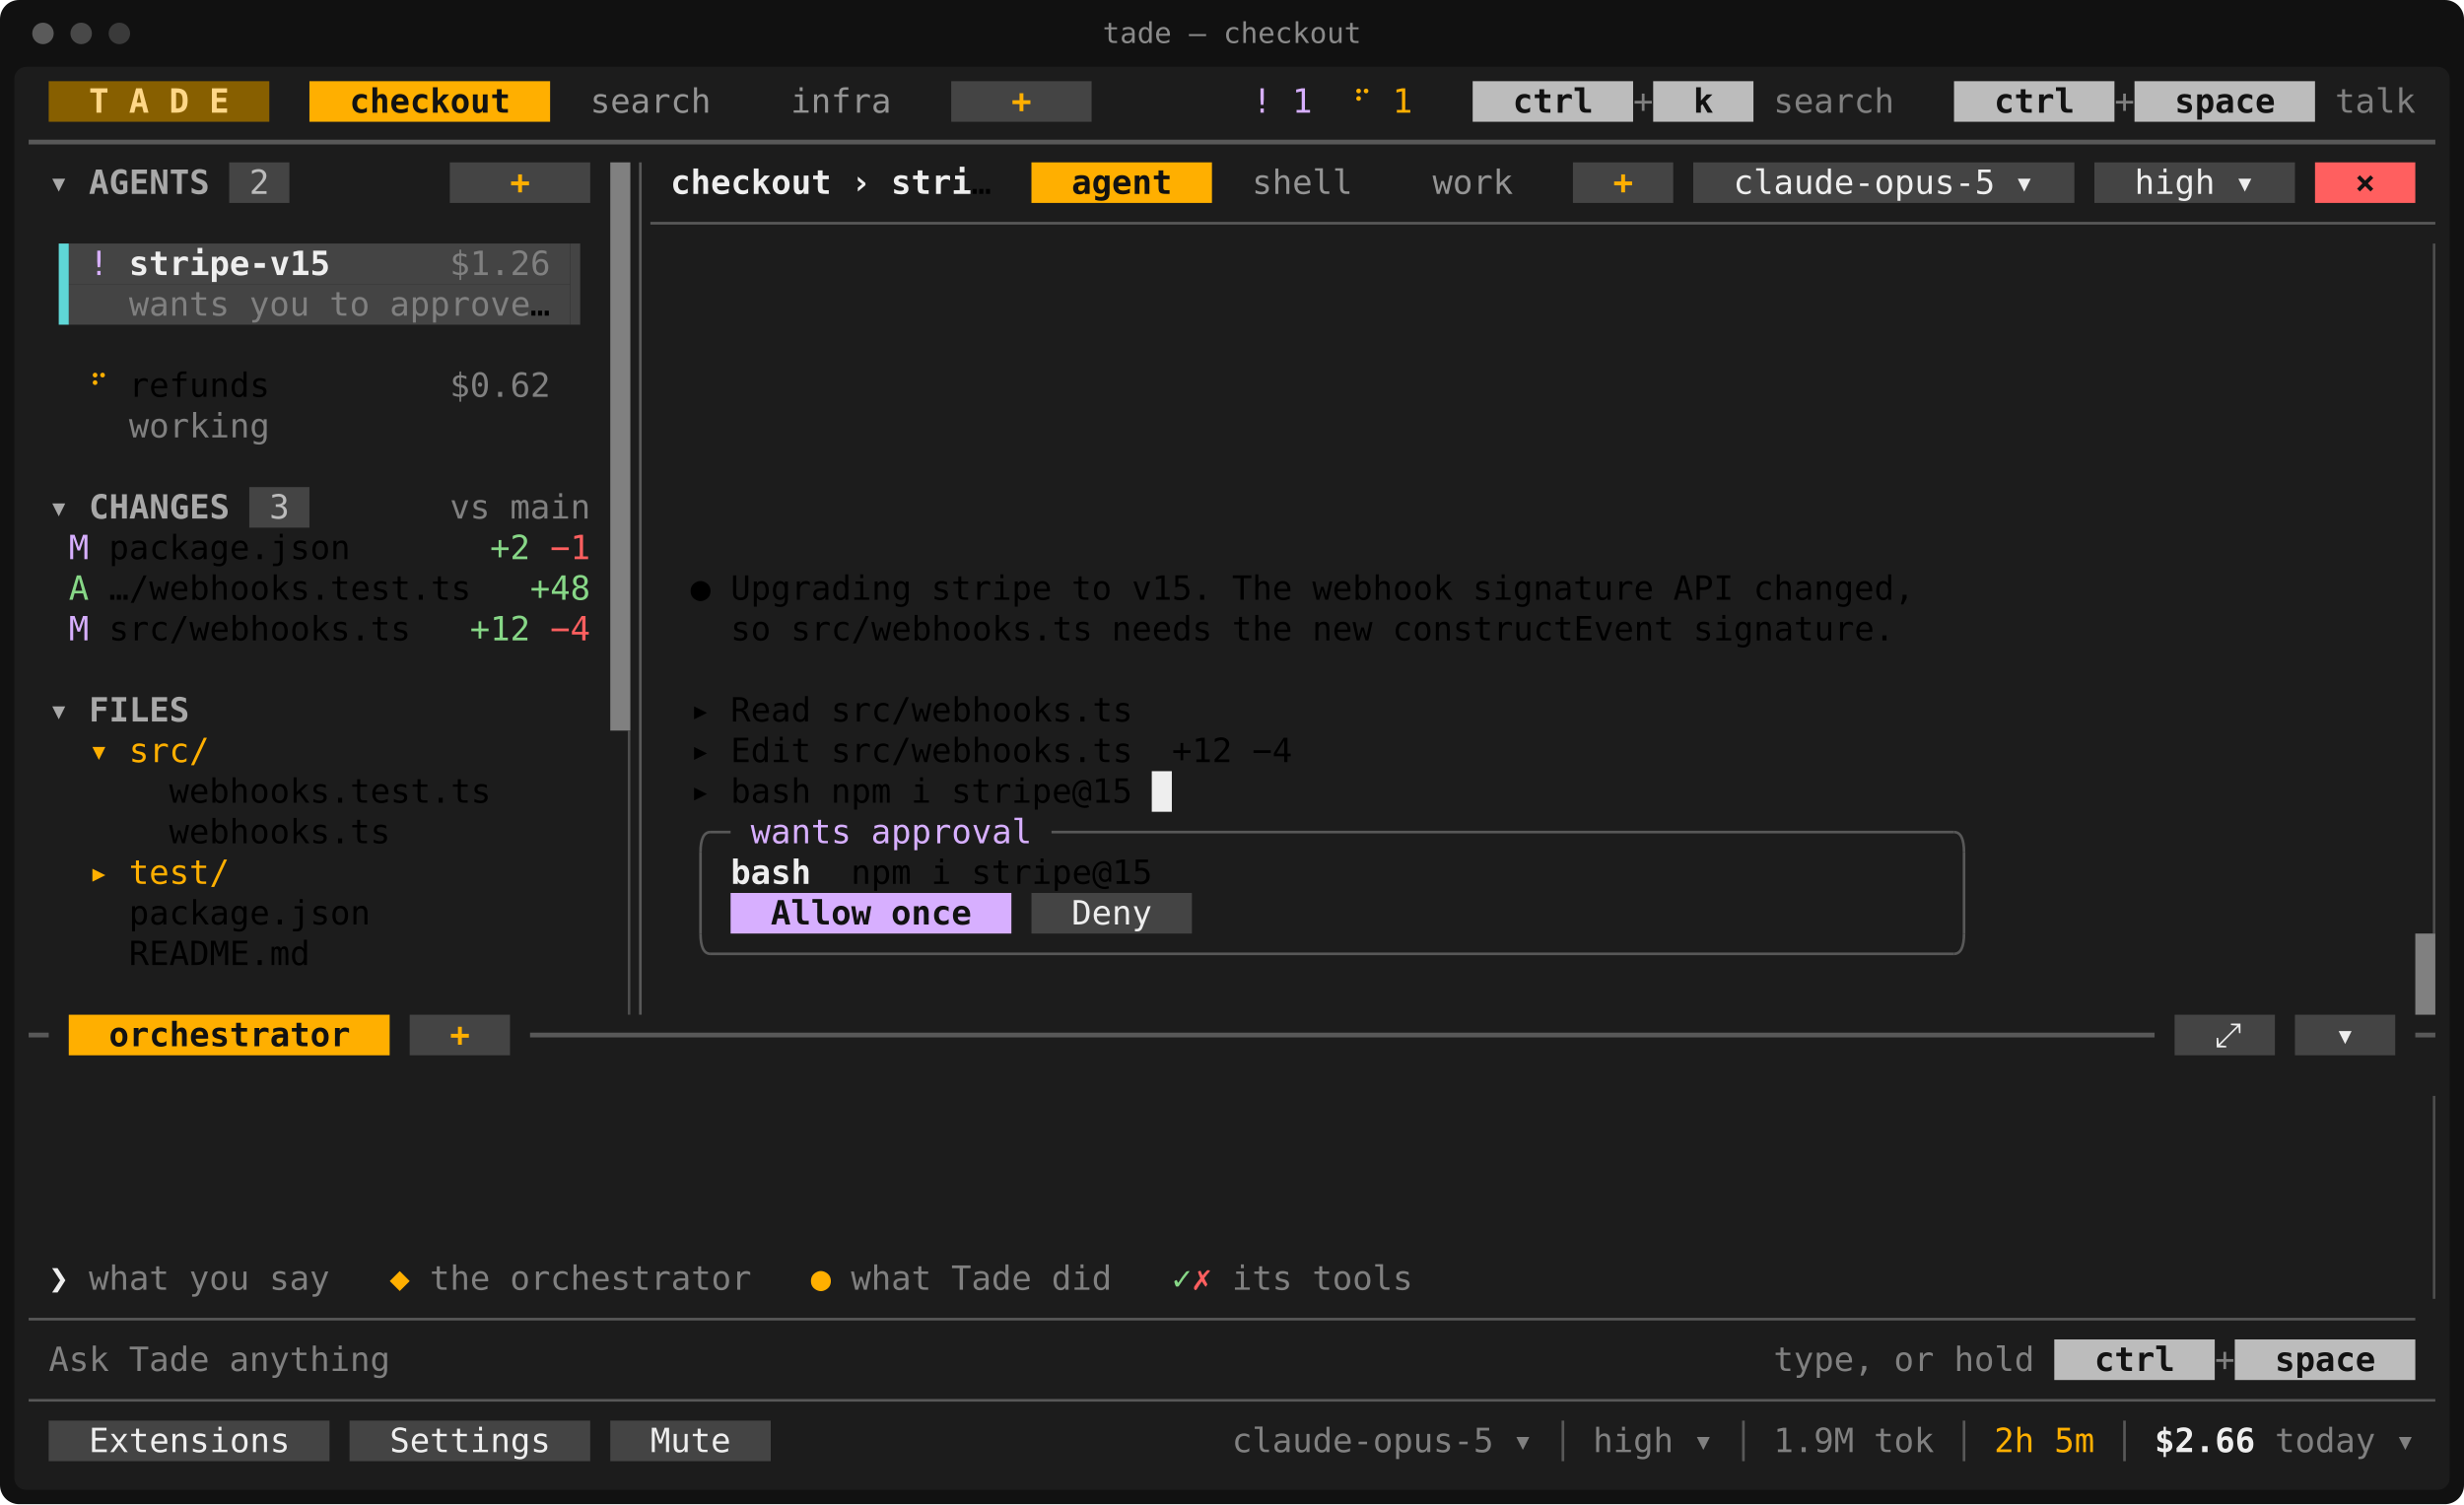
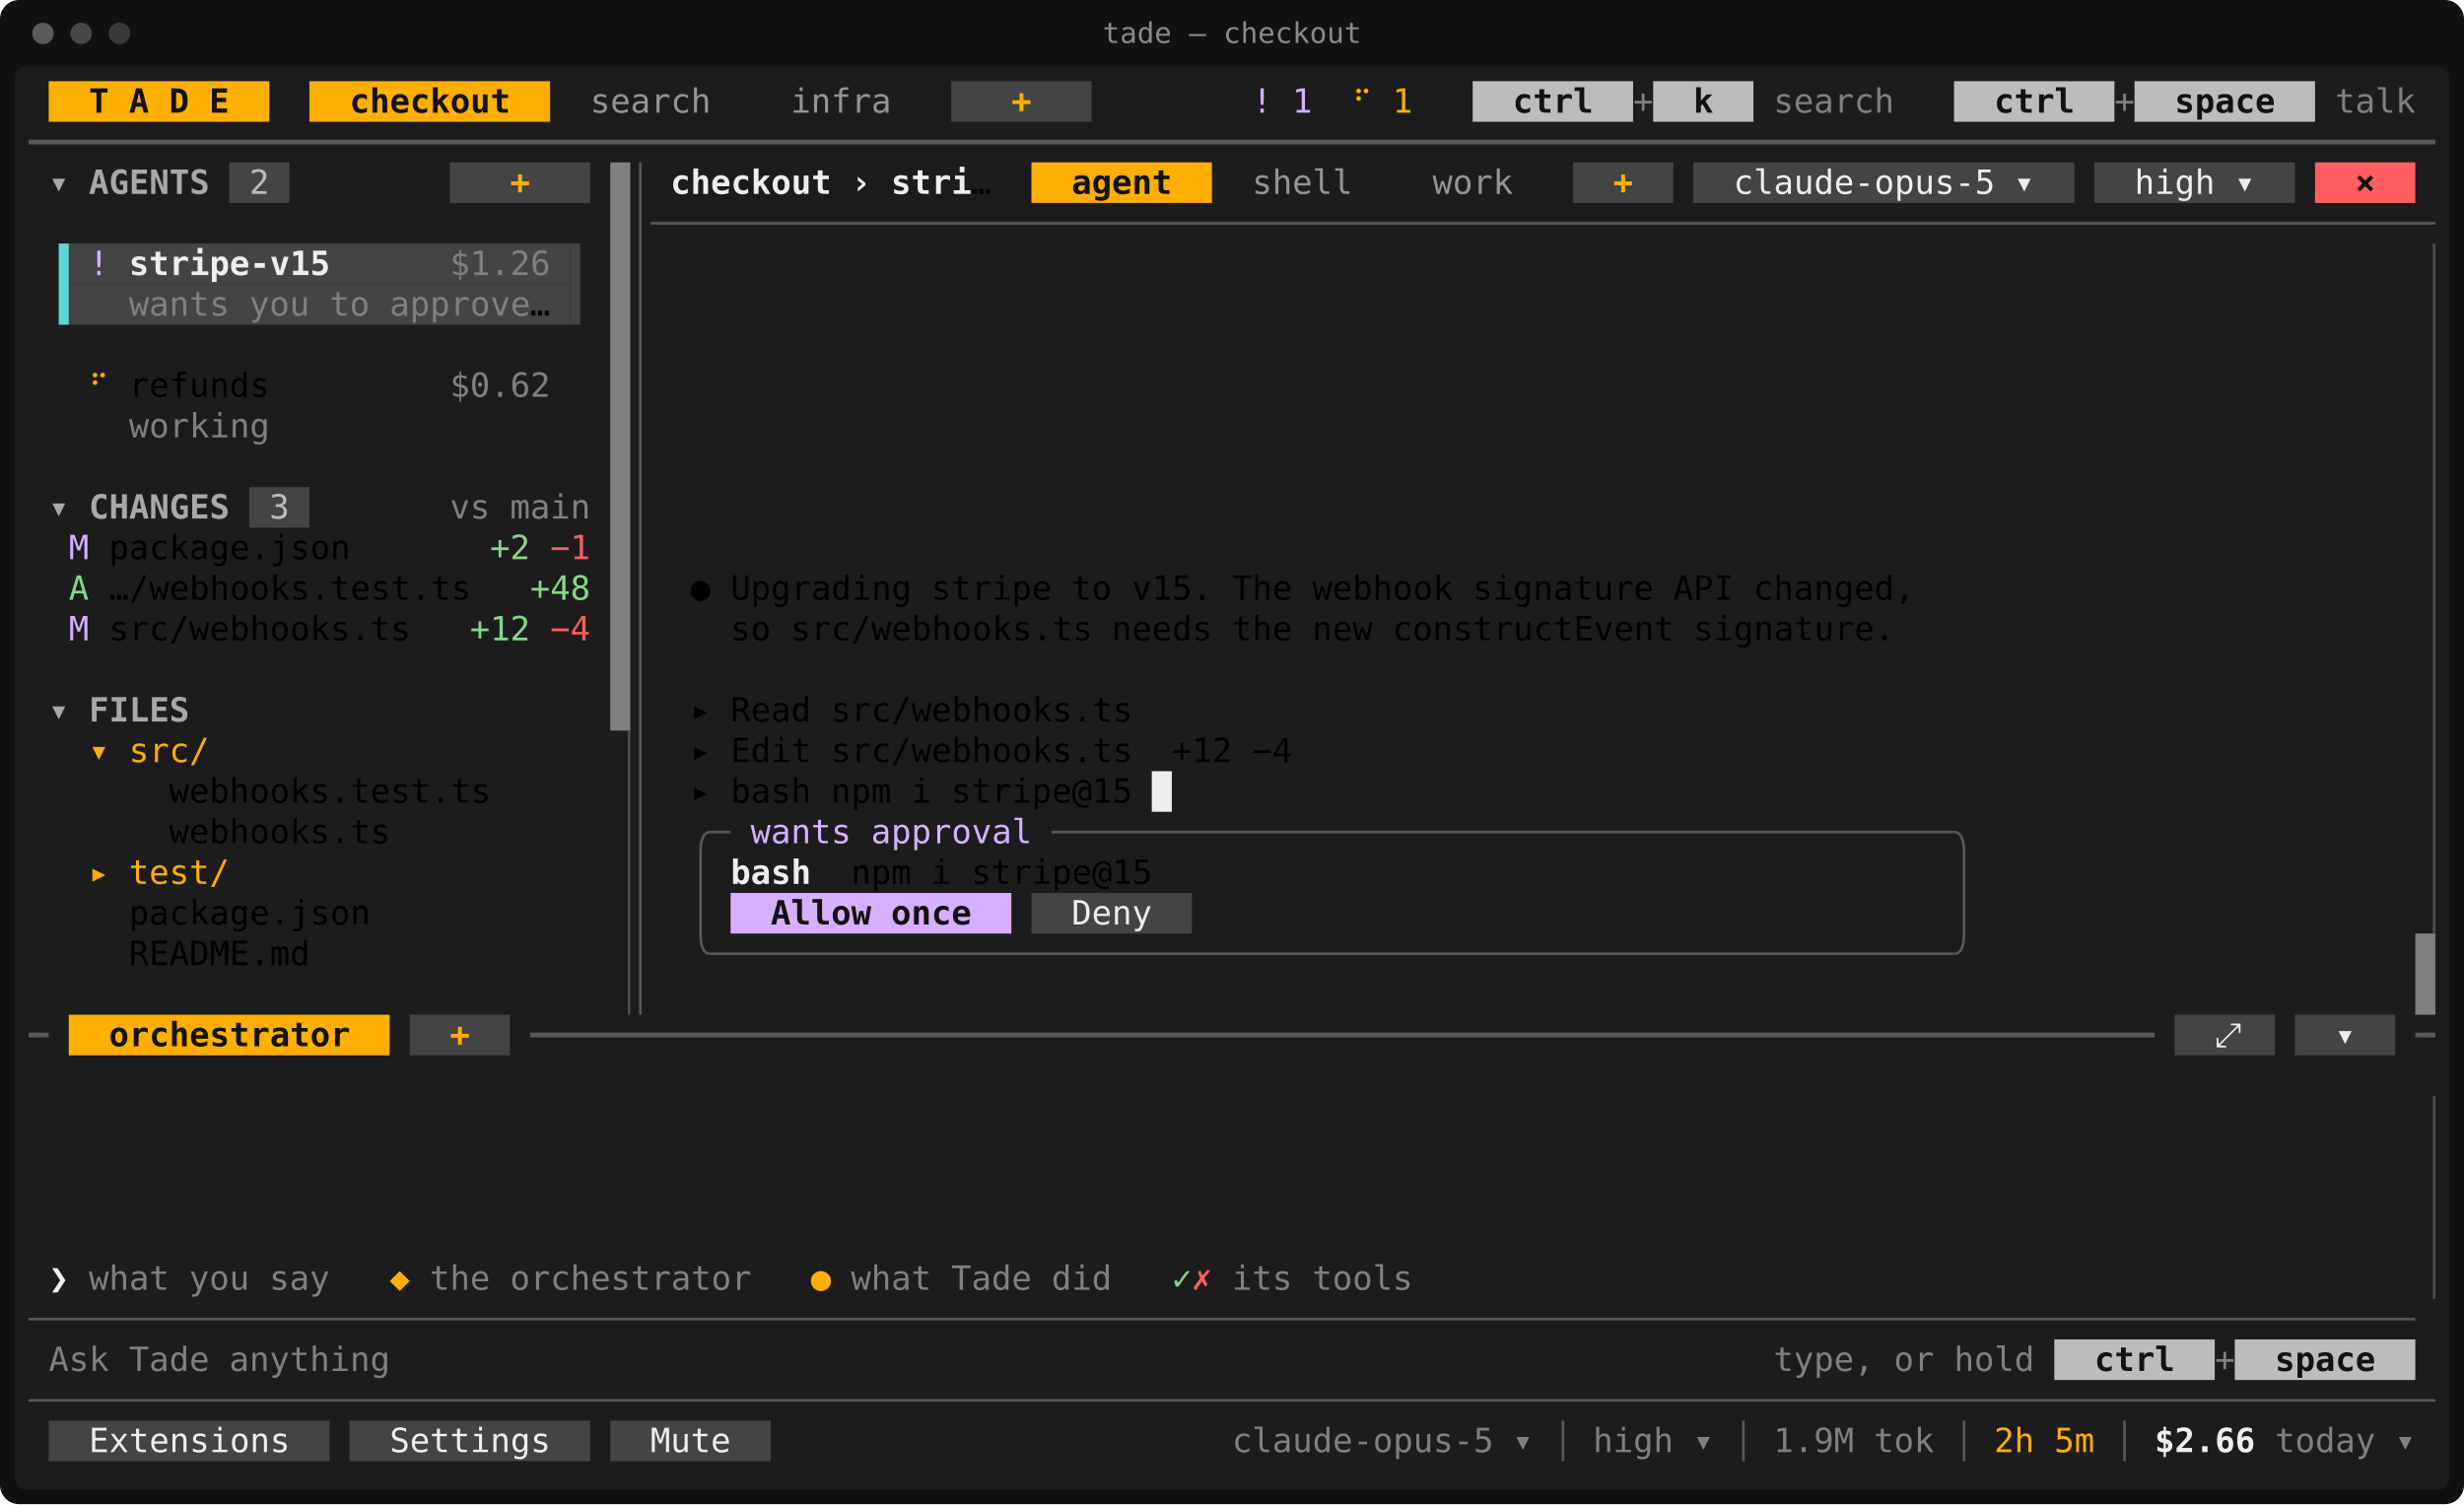
<svg xmlns="http://www.w3.org/2000/svg" viewBox="0 0 1032 630" width="1032" height="630" font-family="ui-monospace,SFMono-Regular,Menlo,Consolas,'DejaVu Sans Mono','Liberation Mono',monospace" font-size="14" role="img" aria-label="tade — checkout">
  <rect width="1032" height="630" rx="8" fill="#111111" />
  <rect x="6" y="28" width="1020" height="596" rx="5" fill="#1c1c1c" />
  <circle cx="18" cy="14" r="4.5" fill="#5a5a5a" />
  <circle cx="34" cy="14" r="4.5" fill="#484848" />
  <circle cx="50" cy="14" r="4.5" fill="#3a3a3a" />
  <text x="516" y="18" fill="#8a8a8a" font-size="12" text-anchor="middle">tade — checkout</text>
-   <rect x="20.4" y="34" width="92.4" height="17" fill="rgb(135,95,0)" />
+   <rect x="20.4" y="34" width="92.4" height="17" fill="rgb(255,175,0)" />
  <rect x="129.6" y="34" width="100.8" height="17" fill="rgb(255,175,0)" />
  <rect x="398.4" y="34" width="58.8" height="17" fill="rgb(68,68,68)" />
  <rect x="616.8" y="34" width="67.2" height="17" fill="rgb(188,188,188)" />
  <rect x="692.4" y="34" width="42" height="17" fill="rgb(188,188,188)" />
  <rect x="818.4" y="34" width="67.2" height="17" fill="rgb(188,188,188)" />
  <rect x="894" y="34" width="75.6" height="17" fill="rgb(188,188,188)" />
  <rect x="96" y="68" width="25.2" height="17" fill="rgb(68,68,68)" />
  <rect x="188.4" y="68" width="58.8" height="17" fill="rgb(68,68,68)" />
  <rect x="432" y="68" width="75.6" height="17" fill="rgb(255,175,0)" />
  <rect x="658.8" y="68" width="42" height="17" fill="rgb(68,68,68)" />
  <rect x="709.2" y="68" width="159.6" height="17" fill="rgb(68,68,68)" />
  <rect x="877.2" y="68" width="84" height="17" fill="rgb(68,68,68)" />
  <rect x="969.6" y="68" width="42" height="17" fill="rgb(255,95,95)" />
  <rect x="28.8" y="102" width="210" height="17" fill="rgb(68,68,68)" />
  <rect x="28.8" y="119" width="210" height="17" fill="rgb(68,68,68)" />
  <rect x="104.4" y="204" width="25.2" height="17" fill="rgb(68,68,68)" />
  <rect x="482.4" y="323" width="8.4" height="17" fill="rgb(238,238,238)" />
  <rect x="306" y="374" width="117.6" height="17" fill="rgb(215,175,255)" />
  <rect x="432" y="374" width="67.2" height="17" fill="rgb(68,68,68)" />
  <rect x="28.8" y="425" width="134.4" height="17" fill="rgb(255,175,0)" />
  <rect x="171.6" y="425" width="42" height="17" fill="rgb(68,68,68)" />
  <rect x="910.8" y="425" width="42" height="17" fill="rgb(68,68,68)" />
  <rect x="961.2" y="425" width="42" height="17" fill="rgb(68,68,68)" />
  <rect x="860.4" y="561" width="67.2" height="17" fill="rgb(188,188,188)" />
  <rect x="936" y="561" width="75.6" height="17" fill="rgb(188,188,188)" />
  <rect x="20.4" y="595" width="117.6" height="17" fill="rgb(68,68,68)" />
  <rect x="146.4" y="595" width="100.8" height="17" fill="rgb(68,68,68)" />
  <rect x="255.6" y="595" width="67.2" height="17" fill="rgb(68,68,68)" />
  <rect x="255.6" y="68" width="8.4" height="238" fill="rgb(128,128,128)" />
  <rect x="24.6" y="102" width="4.2" height="34" fill="rgb(95,215,215)" />
  <rect x="238.8" y="102" width="4.2" height="34" fill="rgb(68,68,68)" />
  <rect x="1018.95" y="102" width="1.05" height="289" fill="rgb(78,78,78)" />
  <rect x="262.95" y="306" width="1.05" height="119" fill="rgb(78,78,78)" />
  <rect x="1011.6" y="391" width="8.4" height="34" fill="rgb(128,128,128)" />
  <rect x="1018.95" y="459" width="1.05" height="85" fill="rgb(78,78,78)" />
  <line x1="12" y1="59.5" x2="1020" y2="59.5" stroke="rgb(88,88,88)" stroke-width="2" />
  <line x1="268.2" y1="68" x2="268.2" y2="425" stroke="rgb(88,88,88)" stroke-width="1.1" />
  <line x1="272.4" y1="93.5" x2="1020" y2="93.5" stroke="rgb(88,88,88)" stroke-width="1.1" />
  <path d="M293.4 357Q293.4 348.5 297.6 348.5" fill="none" stroke="rgb(88,88,88)" stroke-width="1.1" />
  <line x1="297.6" y1="348.5" x2="306" y2="348.5" stroke="rgb(88,88,88)" stroke-width="1.1" />
  <line x1="440.4" y1="348.5" x2="818.4" y2="348.5" stroke="rgb(88,88,88)" stroke-width="1.1" />
  <path d="M822.6 357Q822.6 348.5 818.4 348.5" fill="none" stroke="rgb(88,88,88)" stroke-width="1.1" />
  <line x1="293.4" y1="357" x2="293.4" y2="391" stroke="rgb(88,88,88)" stroke-width="1.1" />
  <line x1="822.6" y1="357" x2="822.6" y2="391" stroke="rgb(88,88,88)" stroke-width="1.1" />
  <path d="M293.4 391Q293.4 399.5 297.6 399.5" fill="none" stroke="rgb(88,88,88)" stroke-width="1.1" />
  <line x1="297.6" y1="399.5" x2="818.4" y2="399.5" stroke="rgb(88,88,88)" stroke-width="1.1" />
  <path d="M822.6 391Q822.6 399.5 818.4 399.5" fill="none" stroke="rgb(88,88,88)" stroke-width="1.1" />
  <line x1="12" y1="433.5" x2="20.4" y2="433.5" stroke="rgb(88,88,88)" stroke-width="2" />
  <line x1="222" y1="433.5" x2="902.4" y2="433.5" stroke="rgb(88,88,88)" stroke-width="2" />
  <line x1="1011.6" y1="433.5" x2="1020" y2="433.5" stroke="rgb(88,88,88)" stroke-width="2" />
  <line x1="12" y1="552.5" x2="1011.6" y2="552.5" stroke="rgb(88,88,88)" stroke-width="1.1" />
  <line x1="12" y1="586.5" x2="1020" y2="586.5" stroke="rgb(88,88,88)" stroke-width="1.1" />
  <line x1="654.6" y1="595" x2="654.6" y2="612" stroke="rgb(88,88,88)" stroke-width="1.1" />
  <line x1="730.2" y1="595" x2="730.2" y2="612" stroke="rgb(88,88,88)" stroke-width="1.1" />
  <line x1="822.6" y1="595" x2="822.6" y2="612" stroke="rgb(88,88,88)" stroke-width="1.1" />
  <line x1="889.8" y1="595" x2="889.8" y2="612" stroke="rgb(88,88,88)" stroke-width="1.1" />
-   <text x="37.2" y="47.2" textLength="8.4" lengthAdjust="spacingAndGlyphs" fill="rgb(255,215,135)" font-weight="700">T</text>
-   <text x="54" y="47.2" textLength="8.4" lengthAdjust="spacingAndGlyphs" fill="rgb(255,215,135)" font-weight="700">A</text>
-   <text x="70.8" y="47.2" textLength="8.4" lengthAdjust="spacingAndGlyphs" fill="rgb(255,215,135)" font-weight="700">D</text>
-   <text x="87.6" y="47.2" textLength="8.4" lengthAdjust="spacingAndGlyphs" fill="rgb(255,215,135)" font-weight="700">E</text>
+   <text x="37.2" y="47.2" textLength="8.4" lengthAdjust="spacingAndGlyphs" fill="rgb(18,18,18)" font-weight="700">T</text>
+   <text x="54" y="47.2" textLength="8.4" lengthAdjust="spacingAndGlyphs" fill="rgb(18,18,18)" font-weight="700">A</text>
+   <text x="70.8" y="47.2" textLength="8.4" lengthAdjust="spacingAndGlyphs" fill="rgb(18,18,18)" font-weight="700">D</text>
+   <text x="87.6" y="47.2" textLength="8.4" lengthAdjust="spacingAndGlyphs" fill="rgb(18,18,18)" font-weight="700">E</text>
  <text x="146.4" y="47.2" textLength="67.2" lengthAdjust="spacingAndGlyphs" fill="rgb(18,18,18)" font-weight="700">checkout</text>
  <text x="247.2" y="47.2" textLength="50.4" lengthAdjust="spacingAndGlyphs" fill="rgb(148,148,148)">search</text>
  <text x="331.2" y="47.2" textLength="42" lengthAdjust="spacingAndGlyphs" fill="rgb(148,148,148)">infra</text>
  <text x="423.6" y="47.2" textLength="8.4" lengthAdjust="spacingAndGlyphs" fill="rgb(255,175,0)" font-weight="700">+</text>
  <text x="524.4" y="47.2" textLength="8.4" lengthAdjust="spacingAndGlyphs" fill="rgb(215,175,255)">!</text>
  <text x="541.2" y="47.2" textLength="8.4" lengthAdjust="spacingAndGlyphs" fill="rgb(215,175,255)">1</text>
  <text x="566.4" y="47.2" textLength="8.4" lengthAdjust="spacingAndGlyphs" fill="rgb(255,175,0)">⠋</text>
  <text x="583.2" y="47.2" textLength="8.4" lengthAdjust="spacingAndGlyphs" fill="rgb(255,175,0)">1</text>
  <text x="633.6" y="47.2" textLength="33.6" lengthAdjust="spacingAndGlyphs" fill="rgb(18,18,18)" font-weight="700">ctrl</text>
  <text x="684" y="47.2" textLength="8.4" lengthAdjust="spacingAndGlyphs" fill="rgb(128,128,128)">+</text>
  <text x="709.2" y="47.2" textLength="8.4" lengthAdjust="spacingAndGlyphs" fill="rgb(18,18,18)" font-weight="700">k</text>
  <text x="742.8" y="47.2" textLength="50.4" lengthAdjust="spacingAndGlyphs" fill="rgb(128,128,128)">search</text>
  <text x="835.2" y="47.2" textLength="33.6" lengthAdjust="spacingAndGlyphs" fill="rgb(18,18,18)" font-weight="700">ctrl</text>
  <text x="885.6" y="47.2" textLength="8.4" lengthAdjust="spacingAndGlyphs" fill="rgb(128,128,128)">+</text>
  <text x="910.8" y="47.2" textLength="42" lengthAdjust="spacingAndGlyphs" fill="rgb(18,18,18)" font-weight="700">space</text>
  <text x="978" y="47.2" textLength="33.6" lengthAdjust="spacingAndGlyphs" fill="rgb(128,128,128)">talk</text>
  <text x="20.4" y="81.2" textLength="8.4" lengthAdjust="spacingAndGlyphs" fill="rgb(168,168,168)" font-weight="700">▾</text>
  <text x="37.2" y="81.2" textLength="50.4" lengthAdjust="spacingAndGlyphs" fill="rgb(168,168,168)" font-weight="700">AGENTS</text>
  <text x="104.4" y="81.2" textLength="8.4" lengthAdjust="spacingAndGlyphs" fill="rgb(188,188,188)">2</text>
  <text x="213.6" y="81.2" textLength="8.4" lengthAdjust="spacingAndGlyphs" fill="rgb(255,175,0)" font-weight="700">+</text>
  <text x="280.8" y="81.2" textLength="67.2" lengthAdjust="spacingAndGlyphs" fill="rgb(238,238,238)" font-weight="700">checkout</text>
  <text x="356.4" y="81.2" textLength="8.4" lengthAdjust="spacingAndGlyphs" fill="rgb(238,238,238)" font-weight="700">›</text>
  <text x="373.2" y="81.2" textLength="33.6" lengthAdjust="spacingAndGlyphs" fill="rgb(238,238,238)" font-weight="700">stri</text>
  <text x="406.8" y="81.2" textLength="8.4" lengthAdjust="spacingAndGlyphs">…</text>
  <text x="448.8" y="81.2" textLength="42" lengthAdjust="spacingAndGlyphs" fill="rgb(18,18,18)" font-weight="700">agent</text>
  <text x="524.4" y="81.2" textLength="42" lengthAdjust="spacingAndGlyphs" fill="rgb(148,148,148)">shell</text>
  <text x="600" y="81.2" textLength="33.6" lengthAdjust="spacingAndGlyphs" fill="rgb(148,148,148)">work</text>
  <text x="675.6" y="81.2" textLength="8.4" lengthAdjust="spacingAndGlyphs" fill="rgb(255,175,0)" font-weight="700">+</text>
  <text x="726" y="81.2" textLength="109.2" lengthAdjust="spacingAndGlyphs" fill="rgb(238,238,238)">claude-opus-5</text>
  <text x="843.6" y="81.2" textLength="8.4" lengthAdjust="spacingAndGlyphs" fill="rgb(238,238,238)">▾</text>
  <text x="894" y="81.2" textLength="33.6" lengthAdjust="spacingAndGlyphs" fill="rgb(238,238,238)">high</text>
  <text x="936" y="81.2" textLength="8.4" lengthAdjust="spacingAndGlyphs" fill="rgb(238,238,238)">▾</text>
  <text x="986.4" y="81.2" textLength="8.4" lengthAdjust="spacingAndGlyphs" fill="rgb(18,18,18)" font-weight="700">×</text>
  <text x="37.2" y="115.2" textLength="8.4" lengthAdjust="spacingAndGlyphs" fill="rgb(215,175,255)">!</text>
  <text x="54" y="115.2" textLength="84" lengthAdjust="spacingAndGlyphs" fill="rgb(238,238,238)" font-weight="700">stripe-v15</text>
  <text x="188.4" y="115.2" textLength="42" lengthAdjust="spacingAndGlyphs" fill="rgb(128,128,128)">$1.26</text>
  <text x="54" y="132.2" textLength="42" lengthAdjust="spacingAndGlyphs" fill="rgb(128,128,128)">wants</text>
  <text x="104.4" y="132.2" textLength="25.2" lengthAdjust="spacingAndGlyphs" fill="rgb(128,128,128)">you</text>
  <text x="138" y="132.2" textLength="16.8" lengthAdjust="spacingAndGlyphs" fill="rgb(128,128,128)">to</text>
  <text x="163.2" y="132.2" textLength="58.8" lengthAdjust="spacingAndGlyphs" fill="rgb(128,128,128)">approve</text>
  <text x="222" y="132.2" textLength="8.4" lengthAdjust="spacingAndGlyphs">…</text>
  <text x="37.2" y="166.2" textLength="8.4" lengthAdjust="spacingAndGlyphs" fill="rgb(255,175,0)">⠋</text>
  <text x="54" y="166.2" textLength="58.8" lengthAdjust="spacingAndGlyphs">refunds</text>
  <text x="188.4" y="166.2" textLength="42" lengthAdjust="spacingAndGlyphs" fill="rgb(128,128,128)">$0.62</text>
  <text x="54" y="183.2" textLength="58.8" lengthAdjust="spacingAndGlyphs" fill="rgb(128,128,128)">working</text>
  <text x="20.4" y="217.2" textLength="8.4" lengthAdjust="spacingAndGlyphs" fill="rgb(168,168,168)" font-weight="700">▾</text>
  <text x="37.2" y="217.2" textLength="58.8" lengthAdjust="spacingAndGlyphs" fill="rgb(168,168,168)" font-weight="700">CHANGES</text>
  <text x="112.8" y="217.2" textLength="8.4" lengthAdjust="spacingAndGlyphs" fill="rgb(188,188,188)">3</text>
  <text x="188.4" y="217.2" textLength="16.8" lengthAdjust="spacingAndGlyphs" fill="rgb(128,128,128)">vs</text>
  <text x="213.6" y="217.2" textLength="33.6" lengthAdjust="spacingAndGlyphs" fill="rgb(128,128,128)">main</text>
  <text x="28.8" y="234.2" textLength="8.4" lengthAdjust="spacingAndGlyphs" fill="rgb(215,175,255)">M</text>
  <text x="45.6" y="234.2" textLength="100.8" lengthAdjust="spacingAndGlyphs">package.json</text>
  <text x="205.2" y="234.2" textLength="16.8" lengthAdjust="spacingAndGlyphs" fill="rgb(135,215,135)">+2</text>
  <text x="230.4" y="234.2" textLength="16.8" lengthAdjust="spacingAndGlyphs" fill="rgb(255,95,95)">−1</text>
  <text x="28.8" y="251.2" textLength="8.4" lengthAdjust="spacingAndGlyphs" fill="rgb(135,215,135)">A</text>
  <text x="45.6" y="251.2" textLength="151.2" lengthAdjust="spacingAndGlyphs">…/webhooks.test.ts</text>
  <text x="222" y="251.2" textLength="25.2" lengthAdjust="spacingAndGlyphs" fill="rgb(135,215,135)">+48</text>
  <text x="289.2" y="251.2" textLength="8.4" lengthAdjust="spacingAndGlyphs">●</text>
  <text x="306" y="251.2" textLength="75.6" lengthAdjust="spacingAndGlyphs">Upgrading</text>
  <text x="390" y="251.2" textLength="50.4" lengthAdjust="spacingAndGlyphs">stripe</text>
  <text x="448.8" y="251.2" textLength="16.8" lengthAdjust="spacingAndGlyphs">to</text>
  <text x="474" y="251.2" textLength="33.6" lengthAdjust="spacingAndGlyphs">v15.</text>
  <text x="516" y="251.2" textLength="25.2" lengthAdjust="spacingAndGlyphs">The</text>
  <text x="549.6" y="251.2" textLength="58.8" lengthAdjust="spacingAndGlyphs">webhook</text>
  <text x="616.8" y="251.2" textLength="75.6" lengthAdjust="spacingAndGlyphs">signature</text>
  <text x="700.8" y="251.2" textLength="25.2" lengthAdjust="spacingAndGlyphs">API</text>
  <text x="734.4" y="251.2" textLength="67.2" lengthAdjust="spacingAndGlyphs">changed,</text>
  <text x="28.8" y="268.2" textLength="8.4" lengthAdjust="spacingAndGlyphs" fill="rgb(215,175,255)">M</text>
  <text x="45.6" y="268.2" textLength="126" lengthAdjust="spacingAndGlyphs">src/webhooks.ts</text>
  <text x="196.8" y="268.2" textLength="25.2" lengthAdjust="spacingAndGlyphs" fill="rgb(135,215,135)">+12</text>
  <text x="230.4" y="268.2" textLength="16.8" lengthAdjust="spacingAndGlyphs" fill="rgb(255,95,95)">−4</text>
  <text x="306" y="268.2" textLength="16.8" lengthAdjust="spacingAndGlyphs">so</text>
  <text x="331.2" y="268.2" textLength="126" lengthAdjust="spacingAndGlyphs">src/webhooks.ts</text>
  <text x="465.6" y="268.2" textLength="42" lengthAdjust="spacingAndGlyphs">needs</text>
  <text x="516" y="268.2" textLength="25.2" lengthAdjust="spacingAndGlyphs">the</text>
  <text x="549.6" y="268.2" textLength="25.2" lengthAdjust="spacingAndGlyphs">new</text>
  <text x="583.2" y="268.2" textLength="117.6" lengthAdjust="spacingAndGlyphs">constructEvent</text>
  <text x="709.2" y="268.2" textLength="84" lengthAdjust="spacingAndGlyphs">signature.</text>
  <text x="20.4" y="302.2" textLength="8.4" lengthAdjust="spacingAndGlyphs" fill="rgb(168,168,168)" font-weight="700">▾</text>
  <text x="37.2" y="302.2" textLength="42" lengthAdjust="spacingAndGlyphs" fill="rgb(168,168,168)" font-weight="700">FILES</text>
  <text x="289.2" y="302.2" textLength="8.4" lengthAdjust="spacingAndGlyphs">▸</text>
  <text x="306" y="302.2" textLength="33.6" lengthAdjust="spacingAndGlyphs">Read</text>
  <text x="348" y="302.2" textLength="126" lengthAdjust="spacingAndGlyphs">src/webhooks.ts</text>
  <text x="37.2" y="319.2" textLength="8.4" lengthAdjust="spacingAndGlyphs" fill="rgb(255,175,0)">▾</text>
  <text x="54" y="319.2" textLength="33.6" lengthAdjust="spacingAndGlyphs" fill="rgb(255,175,0)">src/</text>
  <text x="289.2" y="319.2" textLength="8.4" lengthAdjust="spacingAndGlyphs">▸</text>
  <text x="306" y="319.2" textLength="33.6" lengthAdjust="spacingAndGlyphs">Edit</text>
  <text x="348" y="319.2" textLength="126" lengthAdjust="spacingAndGlyphs">src/webhooks.ts</text>
  <text x="490.8" y="319.2" textLength="25.2" lengthAdjust="spacingAndGlyphs">+12</text>
  <text x="524.4" y="319.2" textLength="16.8" lengthAdjust="spacingAndGlyphs">−4</text>
  <text x="70.8" y="336.2" textLength="134.4" lengthAdjust="spacingAndGlyphs">webhooks.test.ts</text>
  <text x="289.2" y="336.2" textLength="8.4" lengthAdjust="spacingAndGlyphs">▸</text>
  <text x="306" y="336.2" textLength="33.6" lengthAdjust="spacingAndGlyphs">bash</text>
  <text x="348" y="336.2" textLength="25.2" lengthAdjust="spacingAndGlyphs">npm</text>
  <text x="381.6" y="336.2" textLength="8.4" lengthAdjust="spacingAndGlyphs">i</text>
  <text x="398.4" y="336.2" textLength="75.6" lengthAdjust="spacingAndGlyphs">stripe@15</text>
  <text x="70.8" y="353.2" textLength="92.4" lengthAdjust="spacingAndGlyphs">webhooks.ts</text>
  <text x="314.4" y="353.2" textLength="42" lengthAdjust="spacingAndGlyphs" fill="rgb(215,175,255)">wants</text>
  <text x="364.8" y="353.2" textLength="67.2" lengthAdjust="spacingAndGlyphs" fill="rgb(215,175,255)">approval</text>
  <text x="37.2" y="370.2" textLength="8.4" lengthAdjust="spacingAndGlyphs" fill="rgb(255,175,0)">▸</text>
  <text x="54" y="370.2" textLength="42" lengthAdjust="spacingAndGlyphs" fill="rgb(255,175,0)">test/</text>
  <text x="306" y="370.2" textLength="33.6" lengthAdjust="spacingAndGlyphs" fill="rgb(238,238,238)" font-weight="700">bash</text>
  <text x="356.4" y="370.2" textLength="25.2" lengthAdjust="spacingAndGlyphs">npm</text>
  <text x="390" y="370.2" textLength="8.4" lengthAdjust="spacingAndGlyphs">i</text>
  <text x="406.8" y="370.2" textLength="75.6" lengthAdjust="spacingAndGlyphs">stripe@15</text>
  <text x="54" y="387.2" textLength="100.8" lengthAdjust="spacingAndGlyphs">package.json</text>
  <text x="322.8" y="387.2" textLength="42" lengthAdjust="spacingAndGlyphs" fill="rgb(18,18,18)" font-weight="700">Allow</text>
  <text x="373.2" y="387.2" textLength="33.6" lengthAdjust="spacingAndGlyphs" fill="rgb(18,18,18)" font-weight="700">once</text>
  <text x="448.8" y="387.2" textLength="33.6" lengthAdjust="spacingAndGlyphs" fill="rgb(238,238,238)">Deny</text>
  <text x="54" y="404.2" textLength="75.6" lengthAdjust="spacingAndGlyphs">README.md</text>
  <text x="45.6" y="438.2" textLength="100.8" lengthAdjust="spacingAndGlyphs" fill="rgb(18,18,18)" font-weight="700">orchestrator</text>
  <text x="188.4" y="438.2" textLength="8.4" lengthAdjust="spacingAndGlyphs" fill="rgb(255,175,0)" font-weight="700">+</text>
  <text x="927.6" y="438.2" textLength="8.4" lengthAdjust="spacingAndGlyphs" fill="rgb(238,238,238)">⤢</text>
  <text x="978" y="438.2" textLength="8.4" lengthAdjust="spacingAndGlyphs" fill="rgb(238,238,238)">▾</text>
  <text x="20.4" y="540.2" textLength="8.4" lengthAdjust="spacingAndGlyphs" fill="rgb(238,238,238)" font-weight="700">❯</text>
  <text x="37.2" y="540.2" textLength="33.6" lengthAdjust="spacingAndGlyphs" fill="rgb(128,128,128)">what</text>
  <text x="79.2" y="540.2" textLength="25.2" lengthAdjust="spacingAndGlyphs" fill="rgb(128,128,128)">you</text>
  <text x="112.8" y="540.2" textLength="25.2" lengthAdjust="spacingAndGlyphs" fill="rgb(128,128,128)">say</text>
  <text x="163.2" y="540.2" textLength="8.4" lengthAdjust="spacingAndGlyphs" fill="rgb(255,175,0)" font-weight="700">◆</text>
  <text x="180" y="540.2" textLength="25.2" lengthAdjust="spacingAndGlyphs" fill="rgb(128,128,128)">the</text>
  <text x="213.6" y="540.2" textLength="100.8" lengthAdjust="spacingAndGlyphs" fill="rgb(128,128,128)">orchestrator</text>
  <text x="339.6" y="540.2" textLength="8.4" lengthAdjust="spacingAndGlyphs" fill="rgb(255,175,0)">●</text>
  <text x="356.4" y="540.2" textLength="33.6" lengthAdjust="spacingAndGlyphs" fill="rgb(128,128,128)">what</text>
  <text x="398.4" y="540.2" textLength="33.6" lengthAdjust="spacingAndGlyphs" fill="rgb(128,128,128)">Tade</text>
  <text x="440.4" y="540.2" textLength="25.2" lengthAdjust="spacingAndGlyphs" fill="rgb(128,128,128)">did</text>
  <text x="490.8" y="540.2" textLength="8.4" lengthAdjust="spacingAndGlyphs" fill="rgb(135,215,135)">✓</text>
  <text x="499.2" y="540.2" textLength="8.4" lengthAdjust="spacingAndGlyphs" fill="rgb(255,95,95)">✗</text>
  <text x="516" y="540.2" textLength="25.2" lengthAdjust="spacingAndGlyphs" fill="rgb(128,128,128)">its</text>
  <text x="549.6" y="540.2" textLength="42" lengthAdjust="spacingAndGlyphs" fill="rgb(128,128,128)">tools</text>
  <text x="20.4" y="574.2" textLength="25.2" lengthAdjust="spacingAndGlyphs" fill="rgb(128,128,128)">Ask</text>
  <text x="54" y="574.2" textLength="33.6" lengthAdjust="spacingAndGlyphs" fill="rgb(128,128,128)">Tade</text>
  <text x="96" y="574.2" textLength="67.2" lengthAdjust="spacingAndGlyphs" fill="rgb(128,128,128)">anything</text>
  <text x="742.8" y="574.2" textLength="42" lengthAdjust="spacingAndGlyphs" fill="rgb(128,128,128)">type,</text>
  <text x="793.2" y="574.2" textLength="16.8" lengthAdjust="spacingAndGlyphs" fill="rgb(128,128,128)">or</text>
  <text x="818.4" y="574.2" textLength="33.6" lengthAdjust="spacingAndGlyphs" fill="rgb(128,128,128)">hold</text>
  <text x="877.2" y="574.2" textLength="33.6" lengthAdjust="spacingAndGlyphs" fill="rgb(18,18,18)" font-weight="700">ctrl</text>
  <text x="927.6" y="574.2" textLength="8.4" lengthAdjust="spacingAndGlyphs" fill="rgb(128,128,128)">+</text>
  <text x="952.8" y="574.2" textLength="42" lengthAdjust="spacingAndGlyphs" fill="rgb(18,18,18)" font-weight="700">space</text>
  <text x="37.2" y="608.2" textLength="84" lengthAdjust="spacingAndGlyphs" fill="rgb(238,238,238)">Extensions</text>
  <text x="163.2" y="608.2" textLength="67.2" lengthAdjust="spacingAndGlyphs" fill="rgb(238,238,238)">Settings</text>
  <text x="272.4" y="608.2" textLength="33.6" lengthAdjust="spacingAndGlyphs" fill="rgb(238,238,238)">Mute</text>
  <text x="516" y="608.2" textLength="109.2" lengthAdjust="spacingAndGlyphs" fill="rgb(128,128,128)">claude-opus-5</text>
  <text x="633.6" y="608.2" textLength="8.4" lengthAdjust="spacingAndGlyphs" fill="rgb(128,128,128)">▾</text>
  <text x="667.2" y="608.2" textLength="33.6" lengthAdjust="spacingAndGlyphs" fill="rgb(128,128,128)">high</text>
  <text x="709.2" y="608.2" textLength="8.4" lengthAdjust="spacingAndGlyphs" fill="rgb(128,128,128)">▾</text>
  <text x="742.8" y="608.2" textLength="33.6" lengthAdjust="spacingAndGlyphs" fill="rgb(128,128,128)">1.9M</text>
  <text x="784.8" y="608.2" textLength="25.2" lengthAdjust="spacingAndGlyphs" fill="rgb(128,128,128)">tok</text>
  <text x="835.2" y="608.2" textLength="16.8" lengthAdjust="spacingAndGlyphs" fill="rgb(255,175,0)">2h</text>
  <text x="860.4" y="608.2" textLength="16.8" lengthAdjust="spacingAndGlyphs" fill="rgb(255,175,0)">5m</text>
  <text x="902.4" y="608.2" textLength="42" lengthAdjust="spacingAndGlyphs" fill="rgb(238,238,238)" font-weight="700">$2.66</text>
  <text x="952.8" y="608.2" textLength="42" lengthAdjust="spacingAndGlyphs" fill="rgb(128,128,128)">today</text>
  <text x="1003.2" y="608.2" textLength="8.4" lengthAdjust="spacingAndGlyphs" fill="rgb(128,128,128)">▾</text>
</svg>
